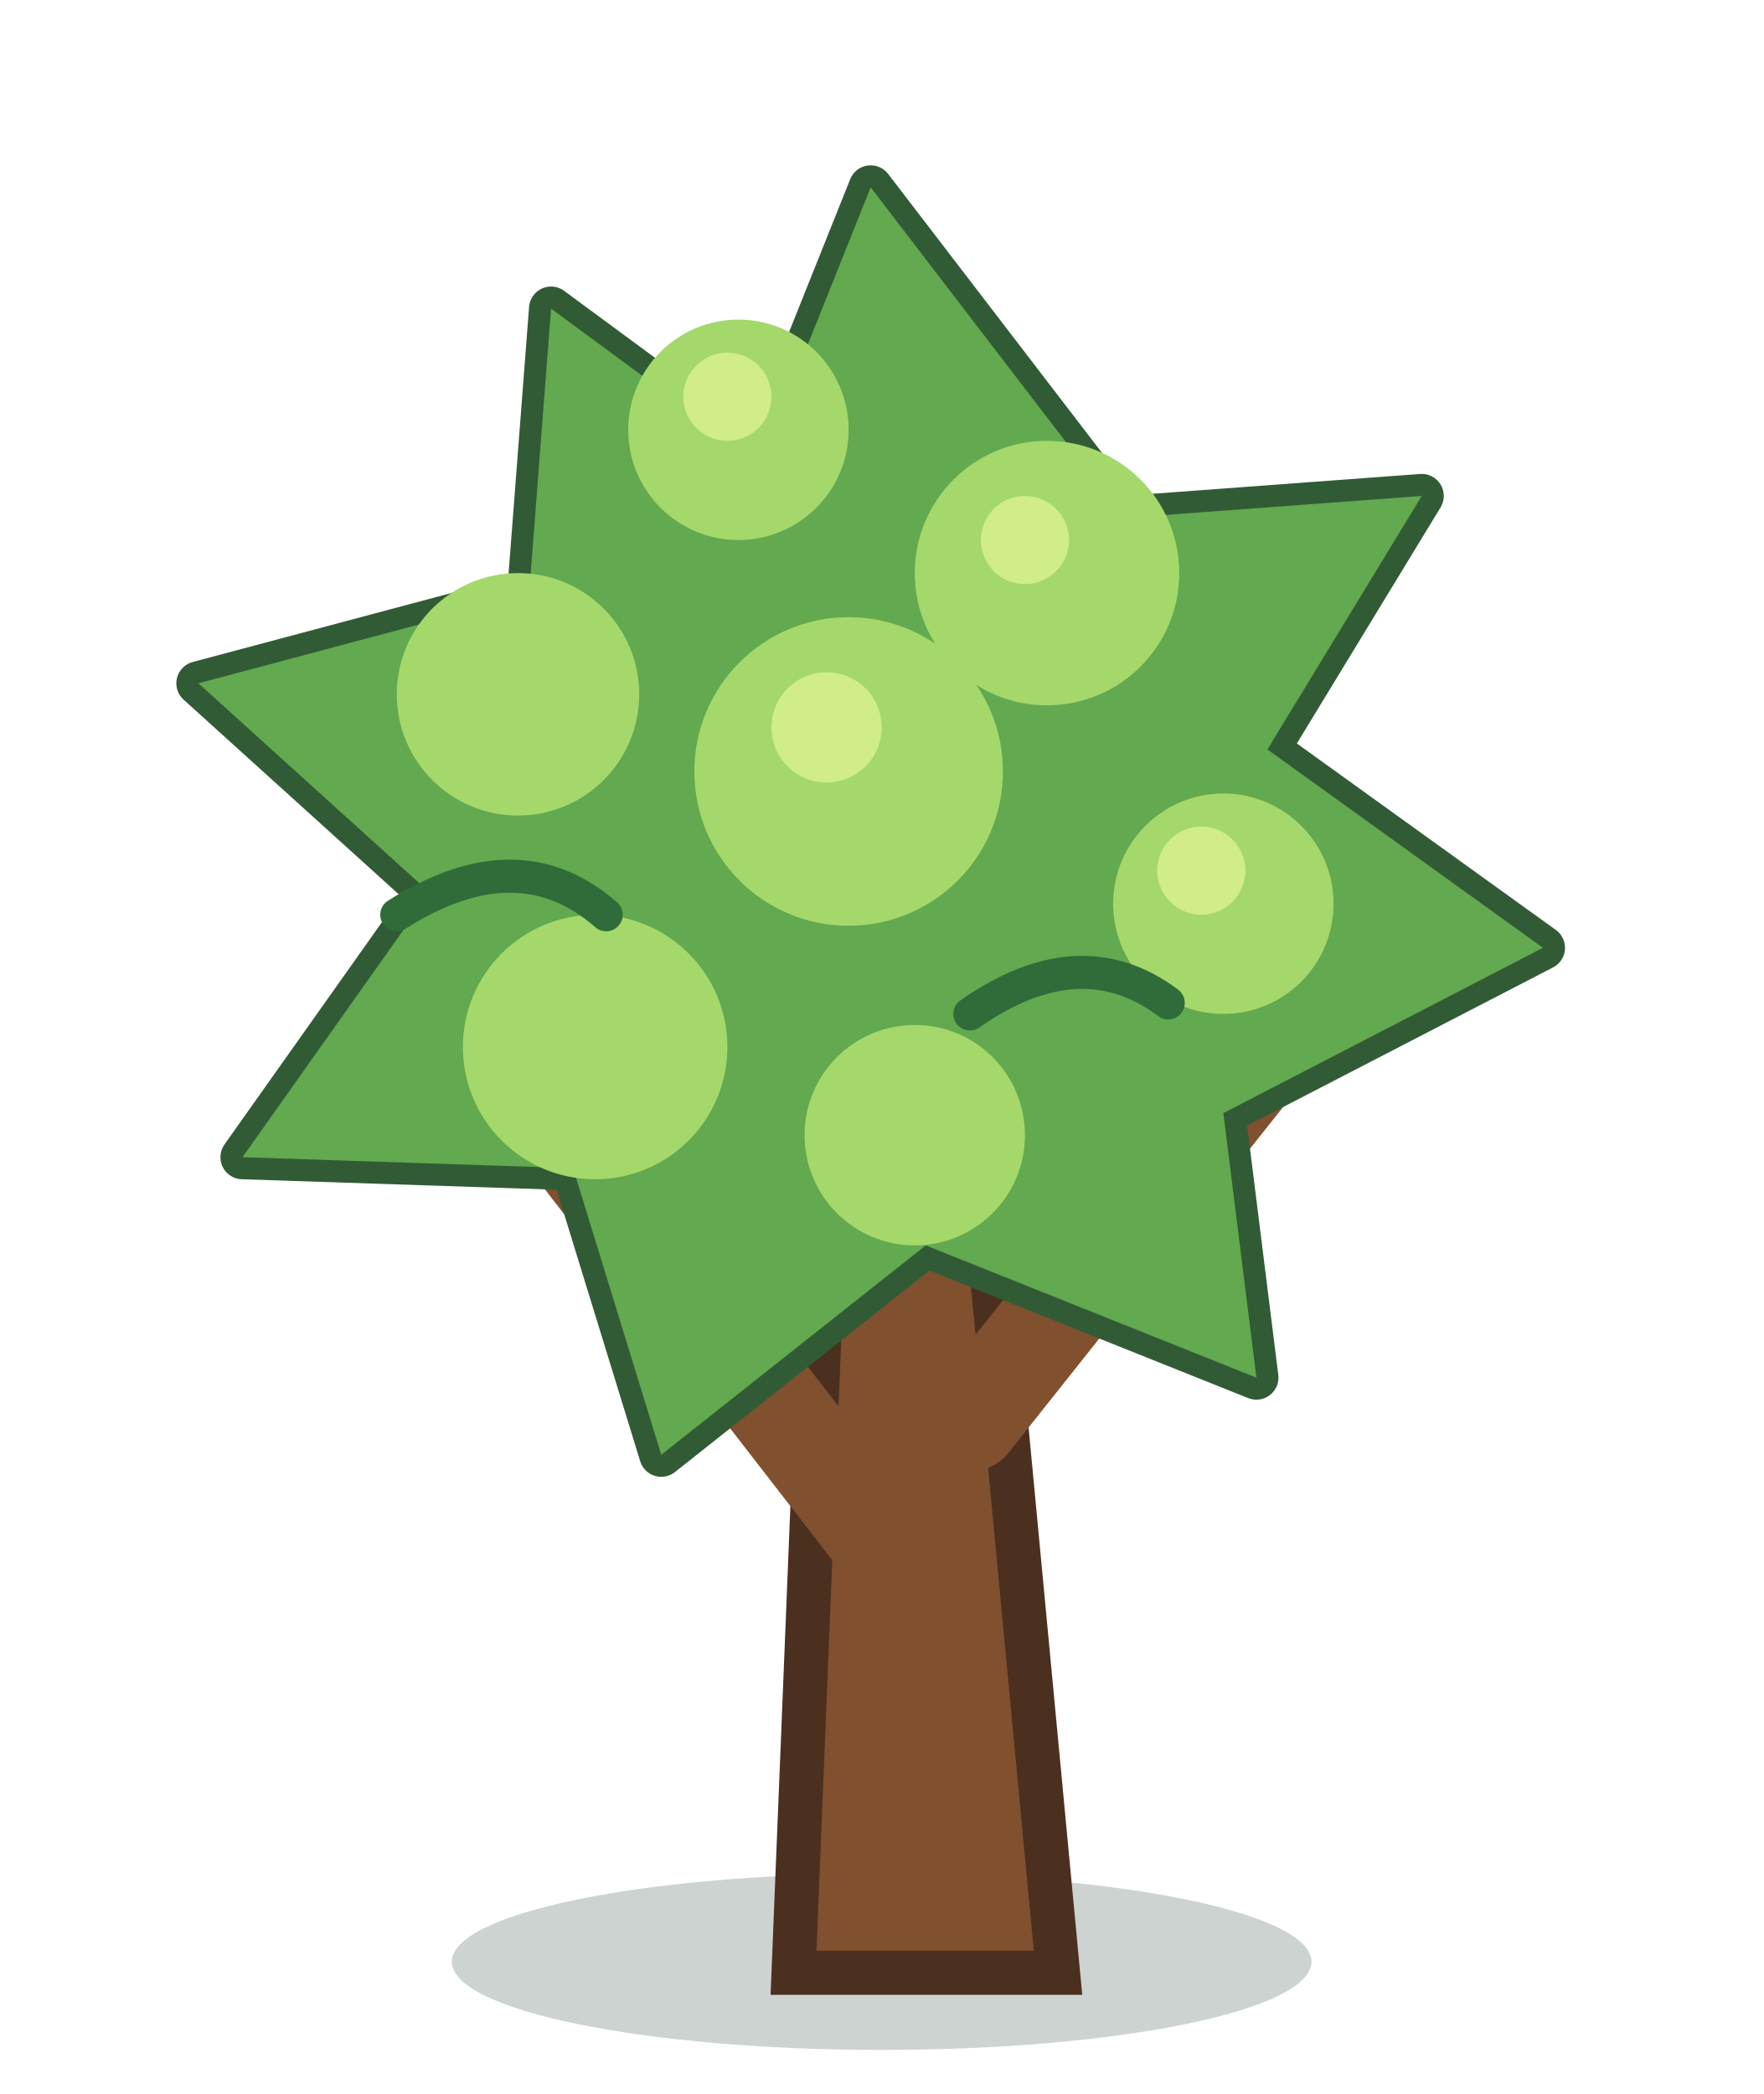
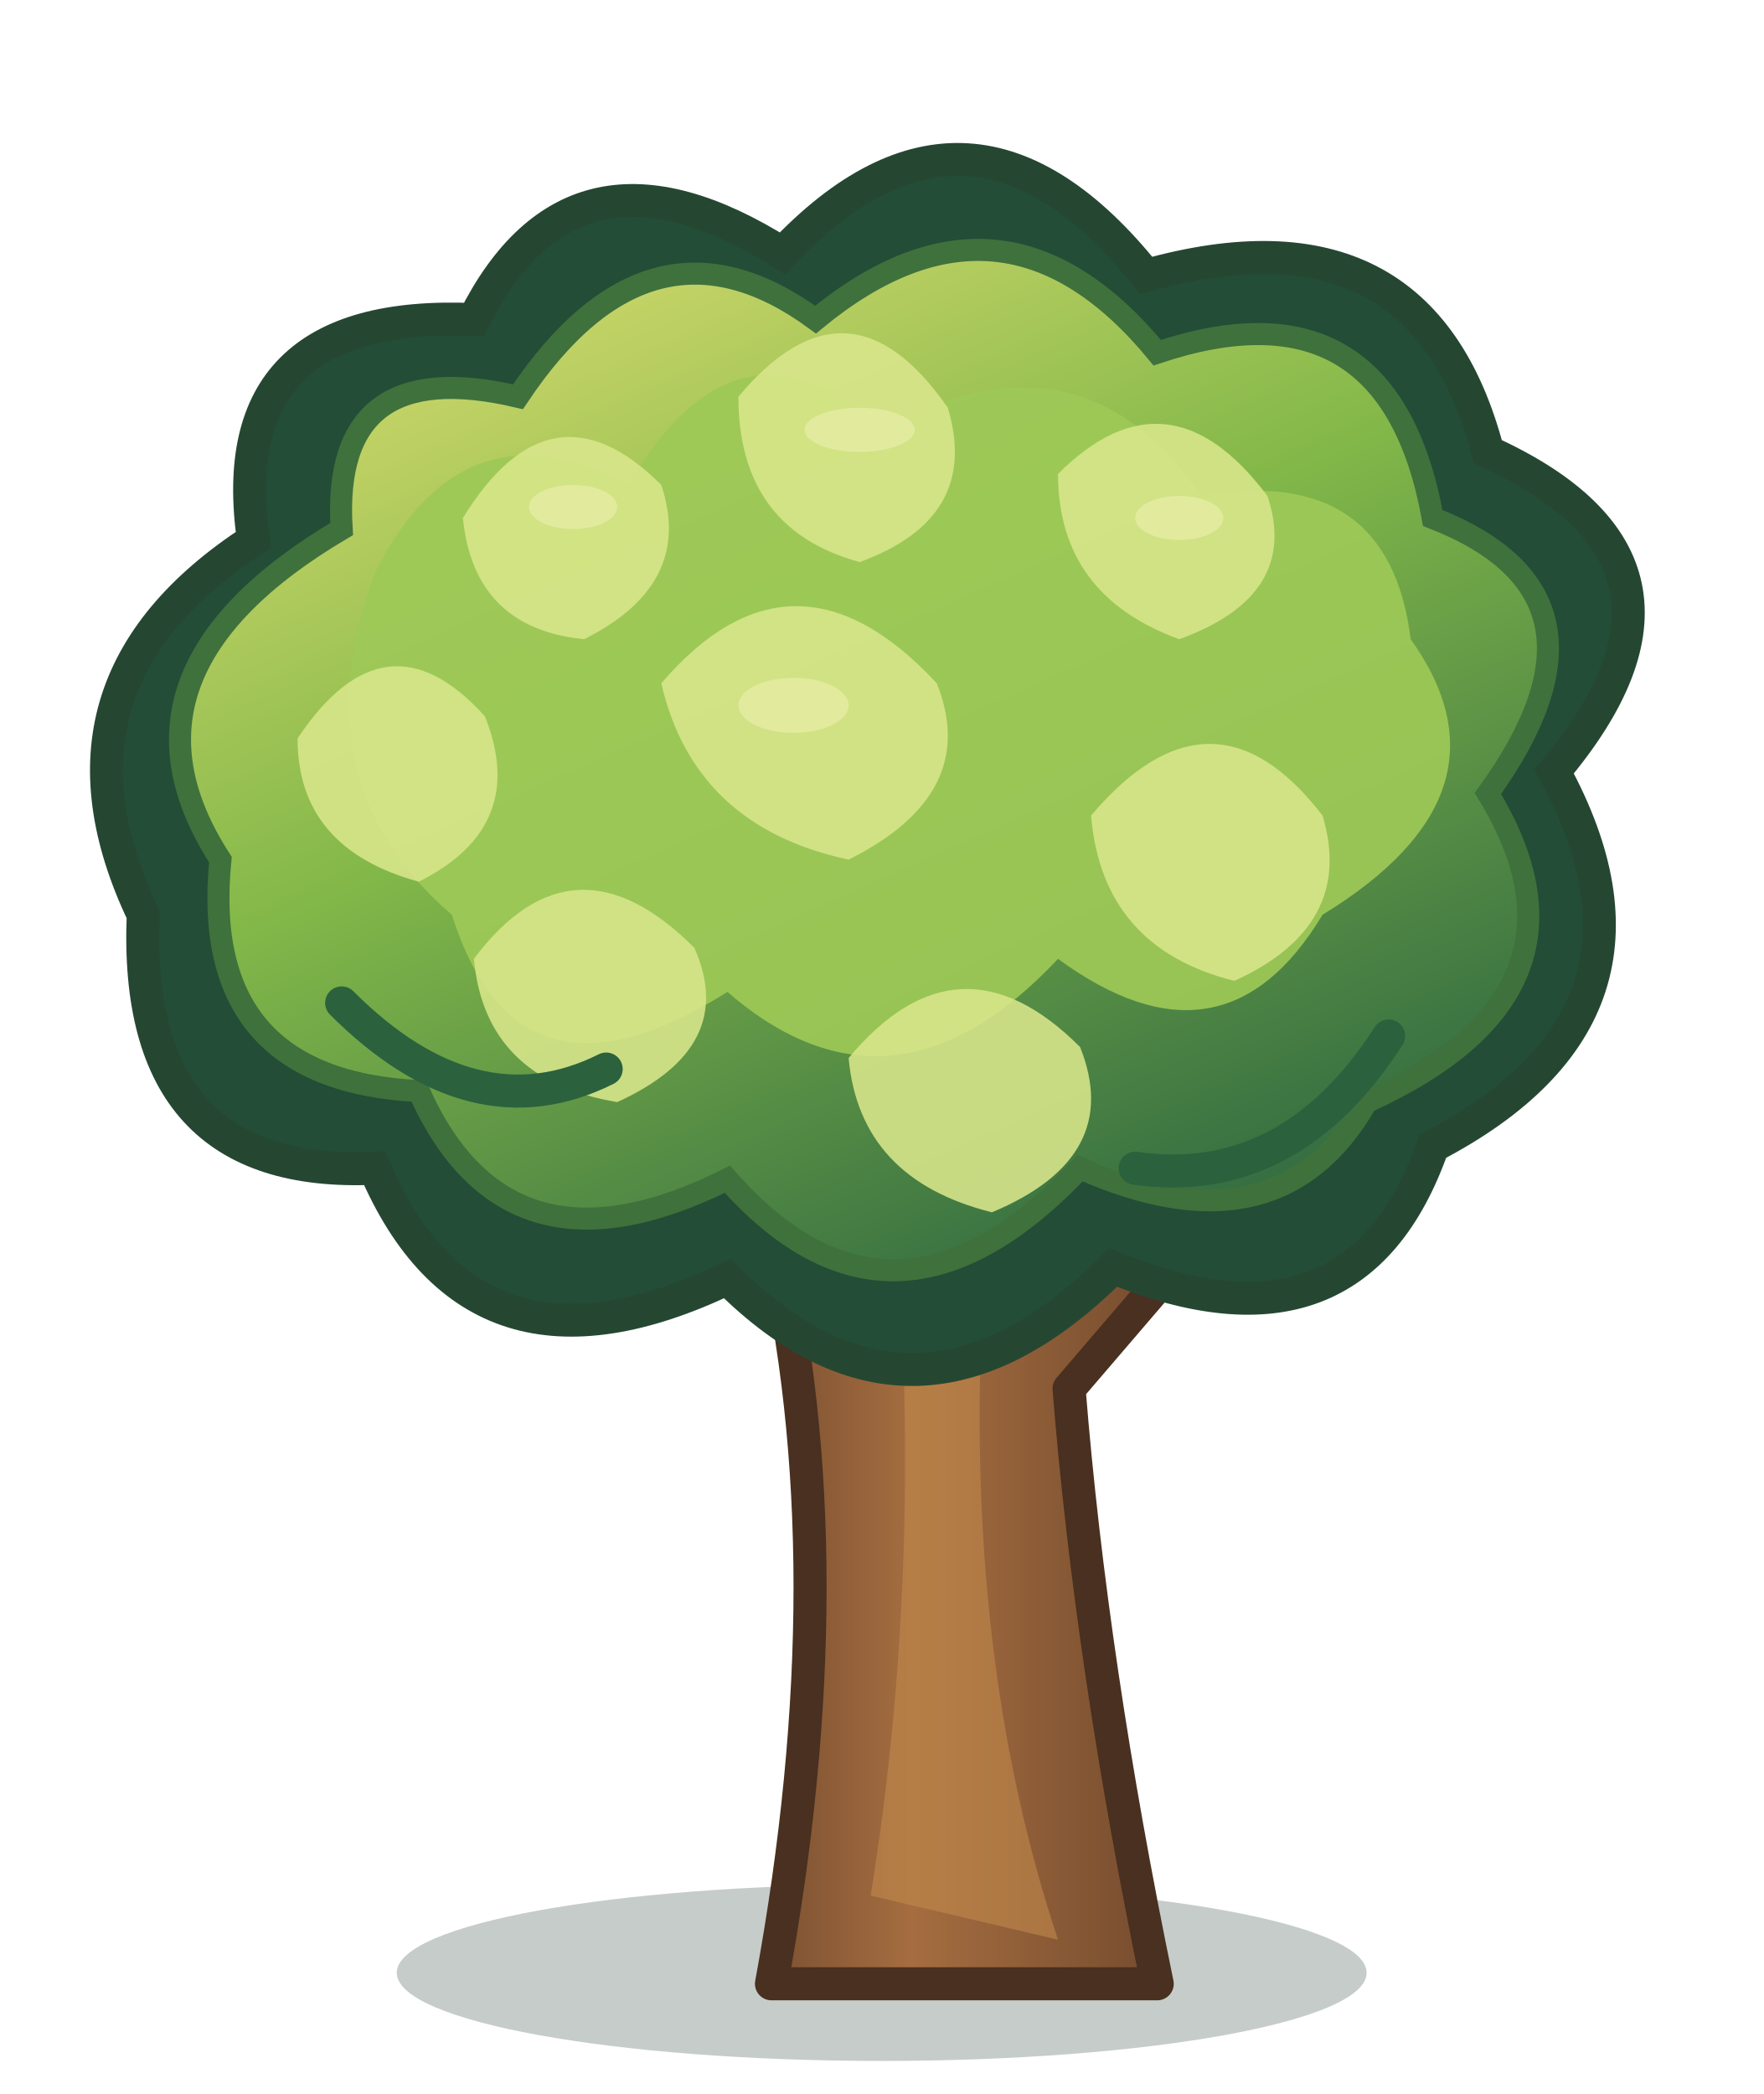
<svg xmlns="http://www.w3.org/2000/svg" width="160" height="190" viewBox="0 0 160 190">
-   <ellipse cx="80" cy="178" rx="39" ry="8" fill="#173827" opacity=".22" />
-   <path d="M72 179 L75 105 L89 105 L96 179Z" fill="#80502f" stroke="#4b3020" stroke-width="4" />
-   <path d="M80 140 L49 100 M88 129 L115 95" stroke="#80502f" stroke-width="9" stroke-linecap="round" />
-   <g stroke="#315b35" stroke-width="4" stroke-linejoin="round">
-     <path d="M79 17 L102 47 L129 45 L115 68 L140 86 L111 101 L114 125 L84 113 L60 132 L52 106 L22 105 L39 81 L18 62 L48 54 L50 28 L69 42Z" fill="#347b45" />
-     <path d="M79 17 L102 47 L129 45 L115 68 L140 86 L111 101 L114 125 L84 113 L60 132 L52 106 L22 105 L39 81 L18 62 L48 54 L50 28 L69 42Z" fill="#62a94f" stroke="none" />
+   <defs>
+     <linearGradient id="wood" x1="0" y1="0" x2="1" y2="0">
+       <stop stop-color="#4c3021" />
+       <stop offset=".42" stop-color="#a56d40" />
+       <stop offset="1" stop-color="#543522" />
+     </linearGradient>
+     <linearGradient id="canopy" x1=".2" y1="0" x2=".8" y2="1">
+       <stop stop-color="#d4d96d" />
+       <stop offset=".42" stop-color="#83b849" />
+       <stop offset="1" stop-color="#2c6541" />
+     </linearGradient>
+   </defs>
+   <ellipse cx="80" cy="179" rx="44" ry="8" fill="#1d3327" opacity=".25" />
+   <path d="M70 180 Q77 142 70 112 L55 96 L65 91 L79 108 L82 73 L95 73 L94 111 L113 92 L121 98 L97 126 Q99 151 105 180Z" fill="url(#wood)" stroke="#493020" stroke-width="3" stroke-linejoin="round" />
+   <path d="M79 172 Q84 141 81 108 L87 88 L89 122 Q88 152 96 176Z" fill="#c28a4b" opacity=".58" />
+   <path d="M13 83 Q3 62 23 49 Q20 28 43 29 Q52 11 71 23 Q88 5 104 25 Q129 18 135 41 Q157 51 141 70 Q153 92 130 104 Q123 124 101 115 Q83 133 66 116 Q43 127 34 106 Q12 107 13 83Z" fill="#234d36" stroke="#254732" stroke-width="3" />
+   <path d="M20 78 Q9 61 31 48 Q30 32 47 36 Q59 18 74 29 Q91 15 105 32 Q126 25 130 47 Q148 54 135 72 Q146 90 124 100 Q116 114 98 106 Q81 124 66 107 Q46 117 38 99 Q18 98 20 78Z" fill="url(#canopy)" stroke="#3f713c" stroke-width="2" />
+   <path d="M34 52 Q42 36 57 44 Q67 27 80 39 Q98 29 109 45 Q126 42 128 58 Q138 72 120 83 Q111 98 96 87 Q81 103 66 90 Q47 102 41 83 Q27 71 34 52Z" fill="#9dc957" opacity=".92" />
+   <g fill="#d9e68a" opacity=".88">
+     <path d="M42 47 Q50 34 60 44 Q63 53 53 58 Q43 57 42 47Z" />
+     <path d="M67 36 Q77 24 86 37 Q89 47 78 51 Q67 48 67 36Z" />
+     <path d="M96 43 Q106 33 115 45 Q118 54 107 58 Q96 54 96 43Z" />
+     <path d="M27 67 Q35 55 44 65 Q48 75 38 80 Q27 77 27 67Z" />
+     <path d="M60 62 Q72 48 85 62 Q89 72 77 78 Q63 75 60 62Z" />
+     <path d="M99 74 Q110 61 120 74 Q123 84 112 89 Q100 86 99 74Z" />
+     <path d="M43 87 Q52 75 63 86 Q67 95 56 100 Q44 98 43 87Z" />
+     <path d="M77 96 Q87 84 98 95 Q102 105 90 110 Q78 107 77 96Z" />
  </g>
-   <g fill="#a4d86b">
-     <circle cx="67" cy="39" r="10" />
-     <circle cx="95" cy="52" r="12" />
-     <circle cx="47" cy="63" r="11" />
-     <circle cx="77" cy="70" r="14" />
-     <circle cx="111" cy="82" r="10" />
-     <circle cx="54" cy="95" r="12" />
-     <circle cx="83" cy="103" r="10" />
+   <g fill="#edf0ae" opacity=".6">
+     <ellipse cx="52" cy="46" rx="4" ry="2" />
+     <ellipse cx="78" cy="39" rx="5" ry="2" />
+     <ellipse cx="107" cy="47" rx="4" ry="2" />
+     <ellipse cx="72" cy="64" rx="5" ry="2.5" />
  </g>
-   <g fill="#d0ed87">
-     <circle cx="66" cy="36" r="4" />
-     <circle cx="93" cy="49" r="4" />
-     <circle cx="75" cy="66" r="5" />
-     <circle cx="109" cy="79" r="4" />
-   </g>
-   <path d="M36 83 Q47 76 55 83 M88 92 Q98 85 106 91" fill="none" stroke="#2f6c3a" stroke-width="3" stroke-linecap="round" />
+   <path d="M31 91 Q43 103 55 97 M103 106 Q117 108 126 94" fill="none" stroke="#2b623d" stroke-width="3" stroke-linecap="round" />
</svg>
